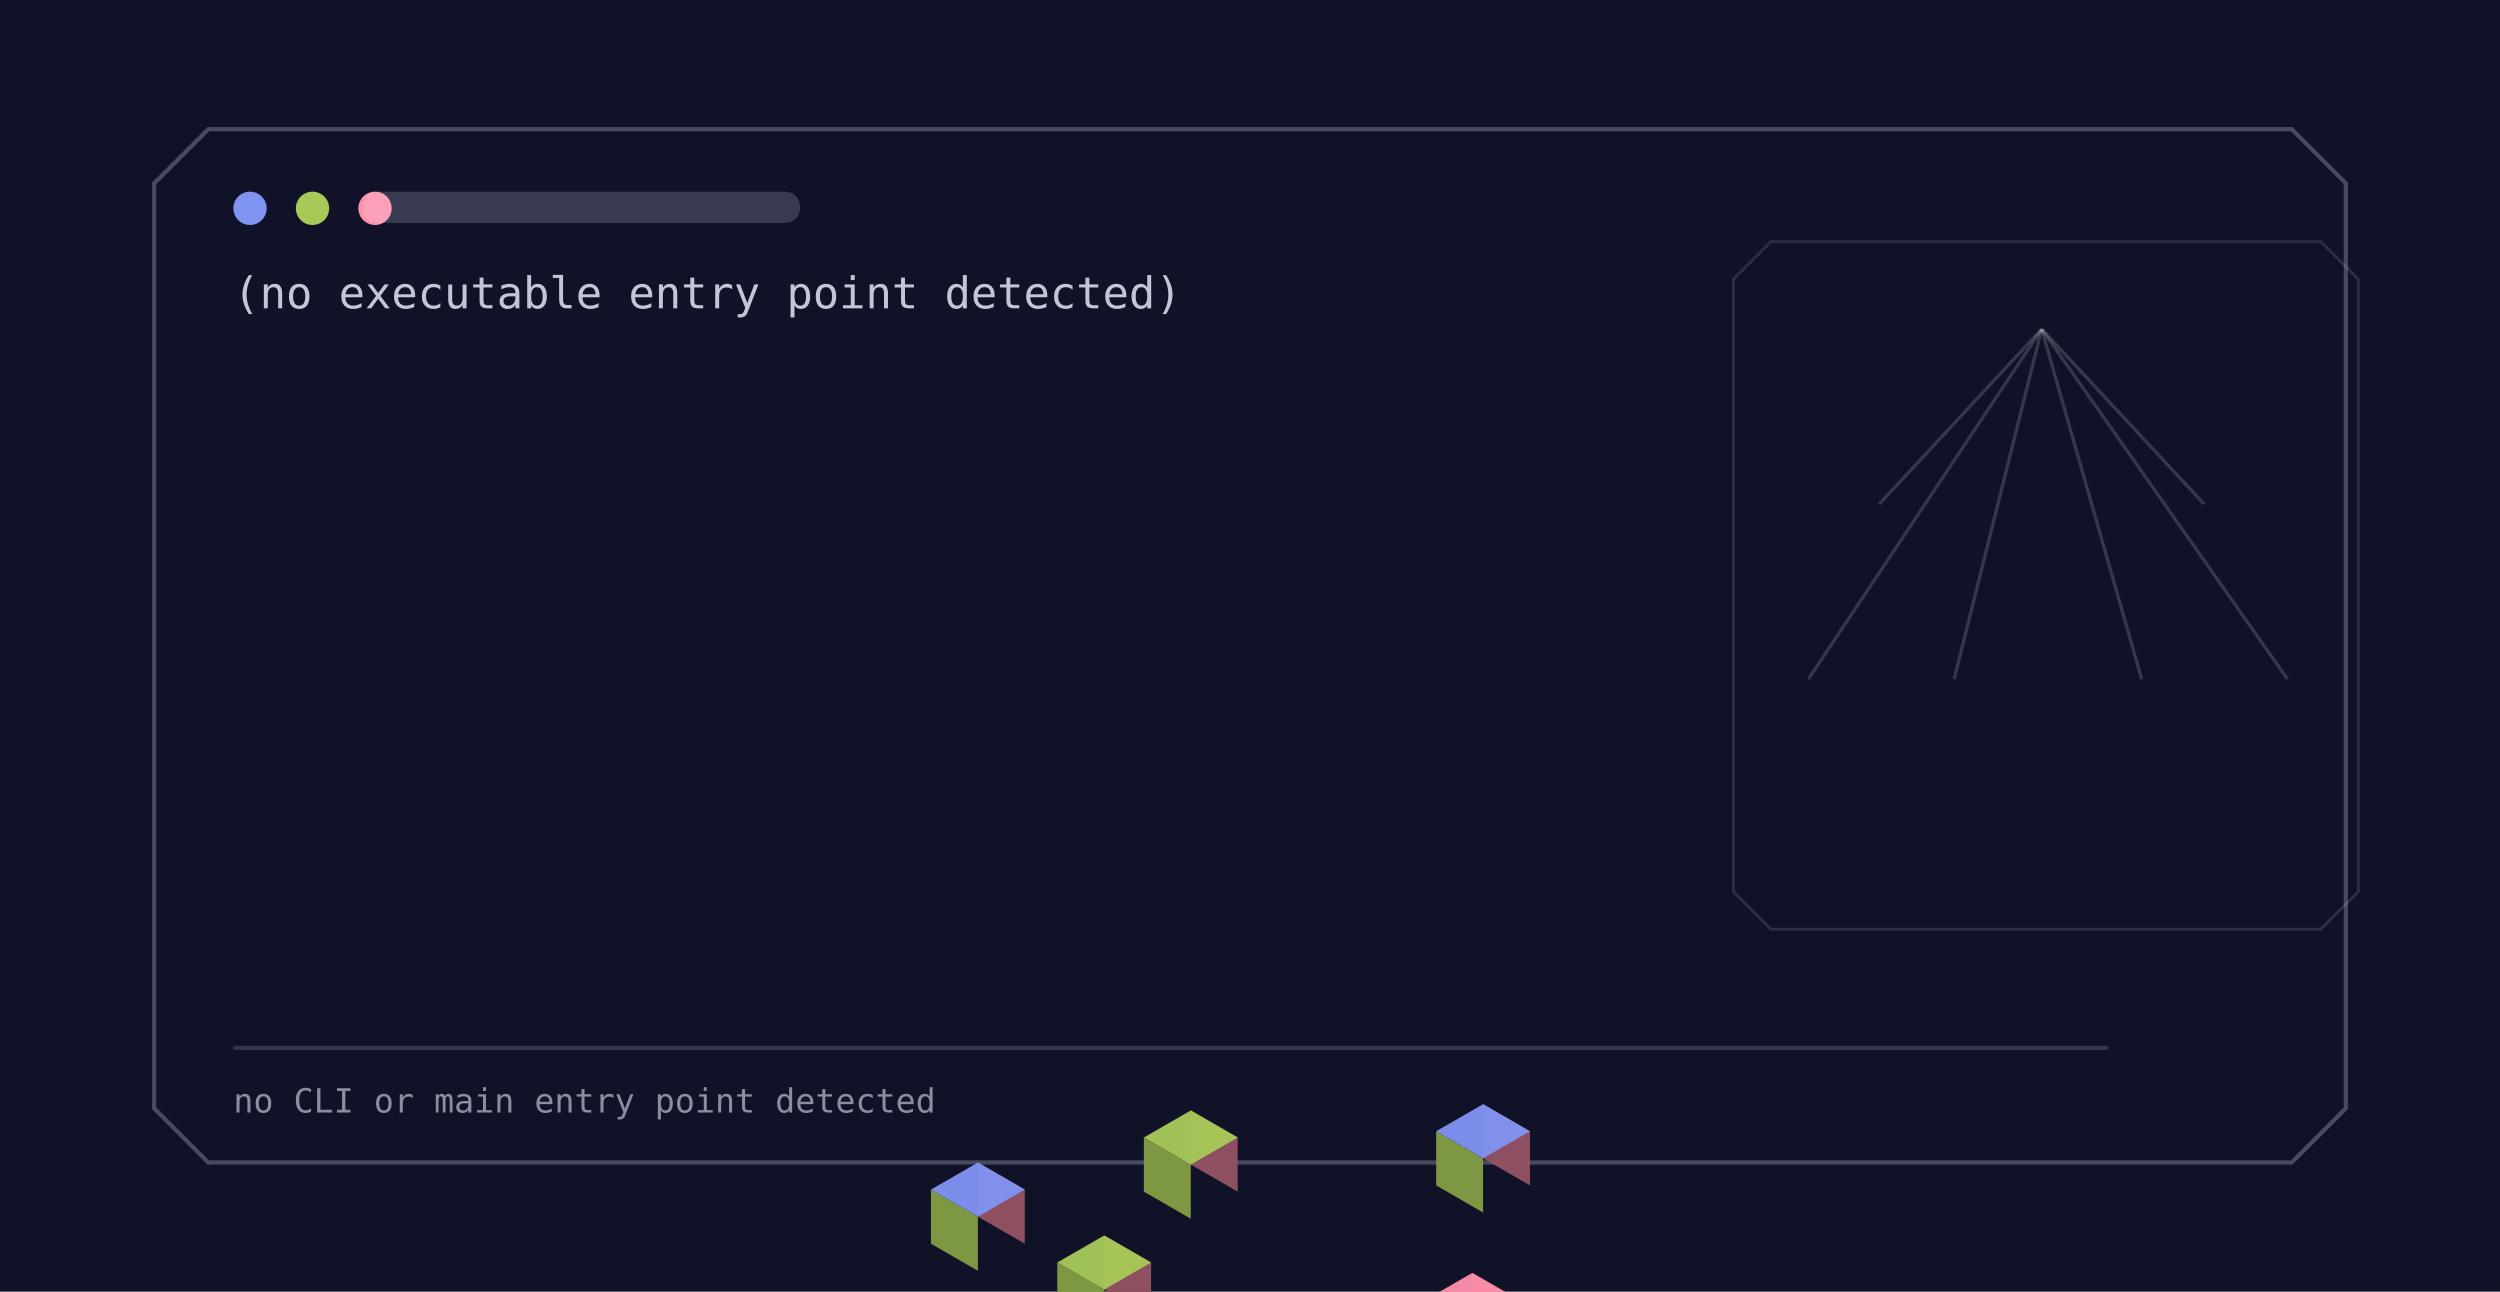
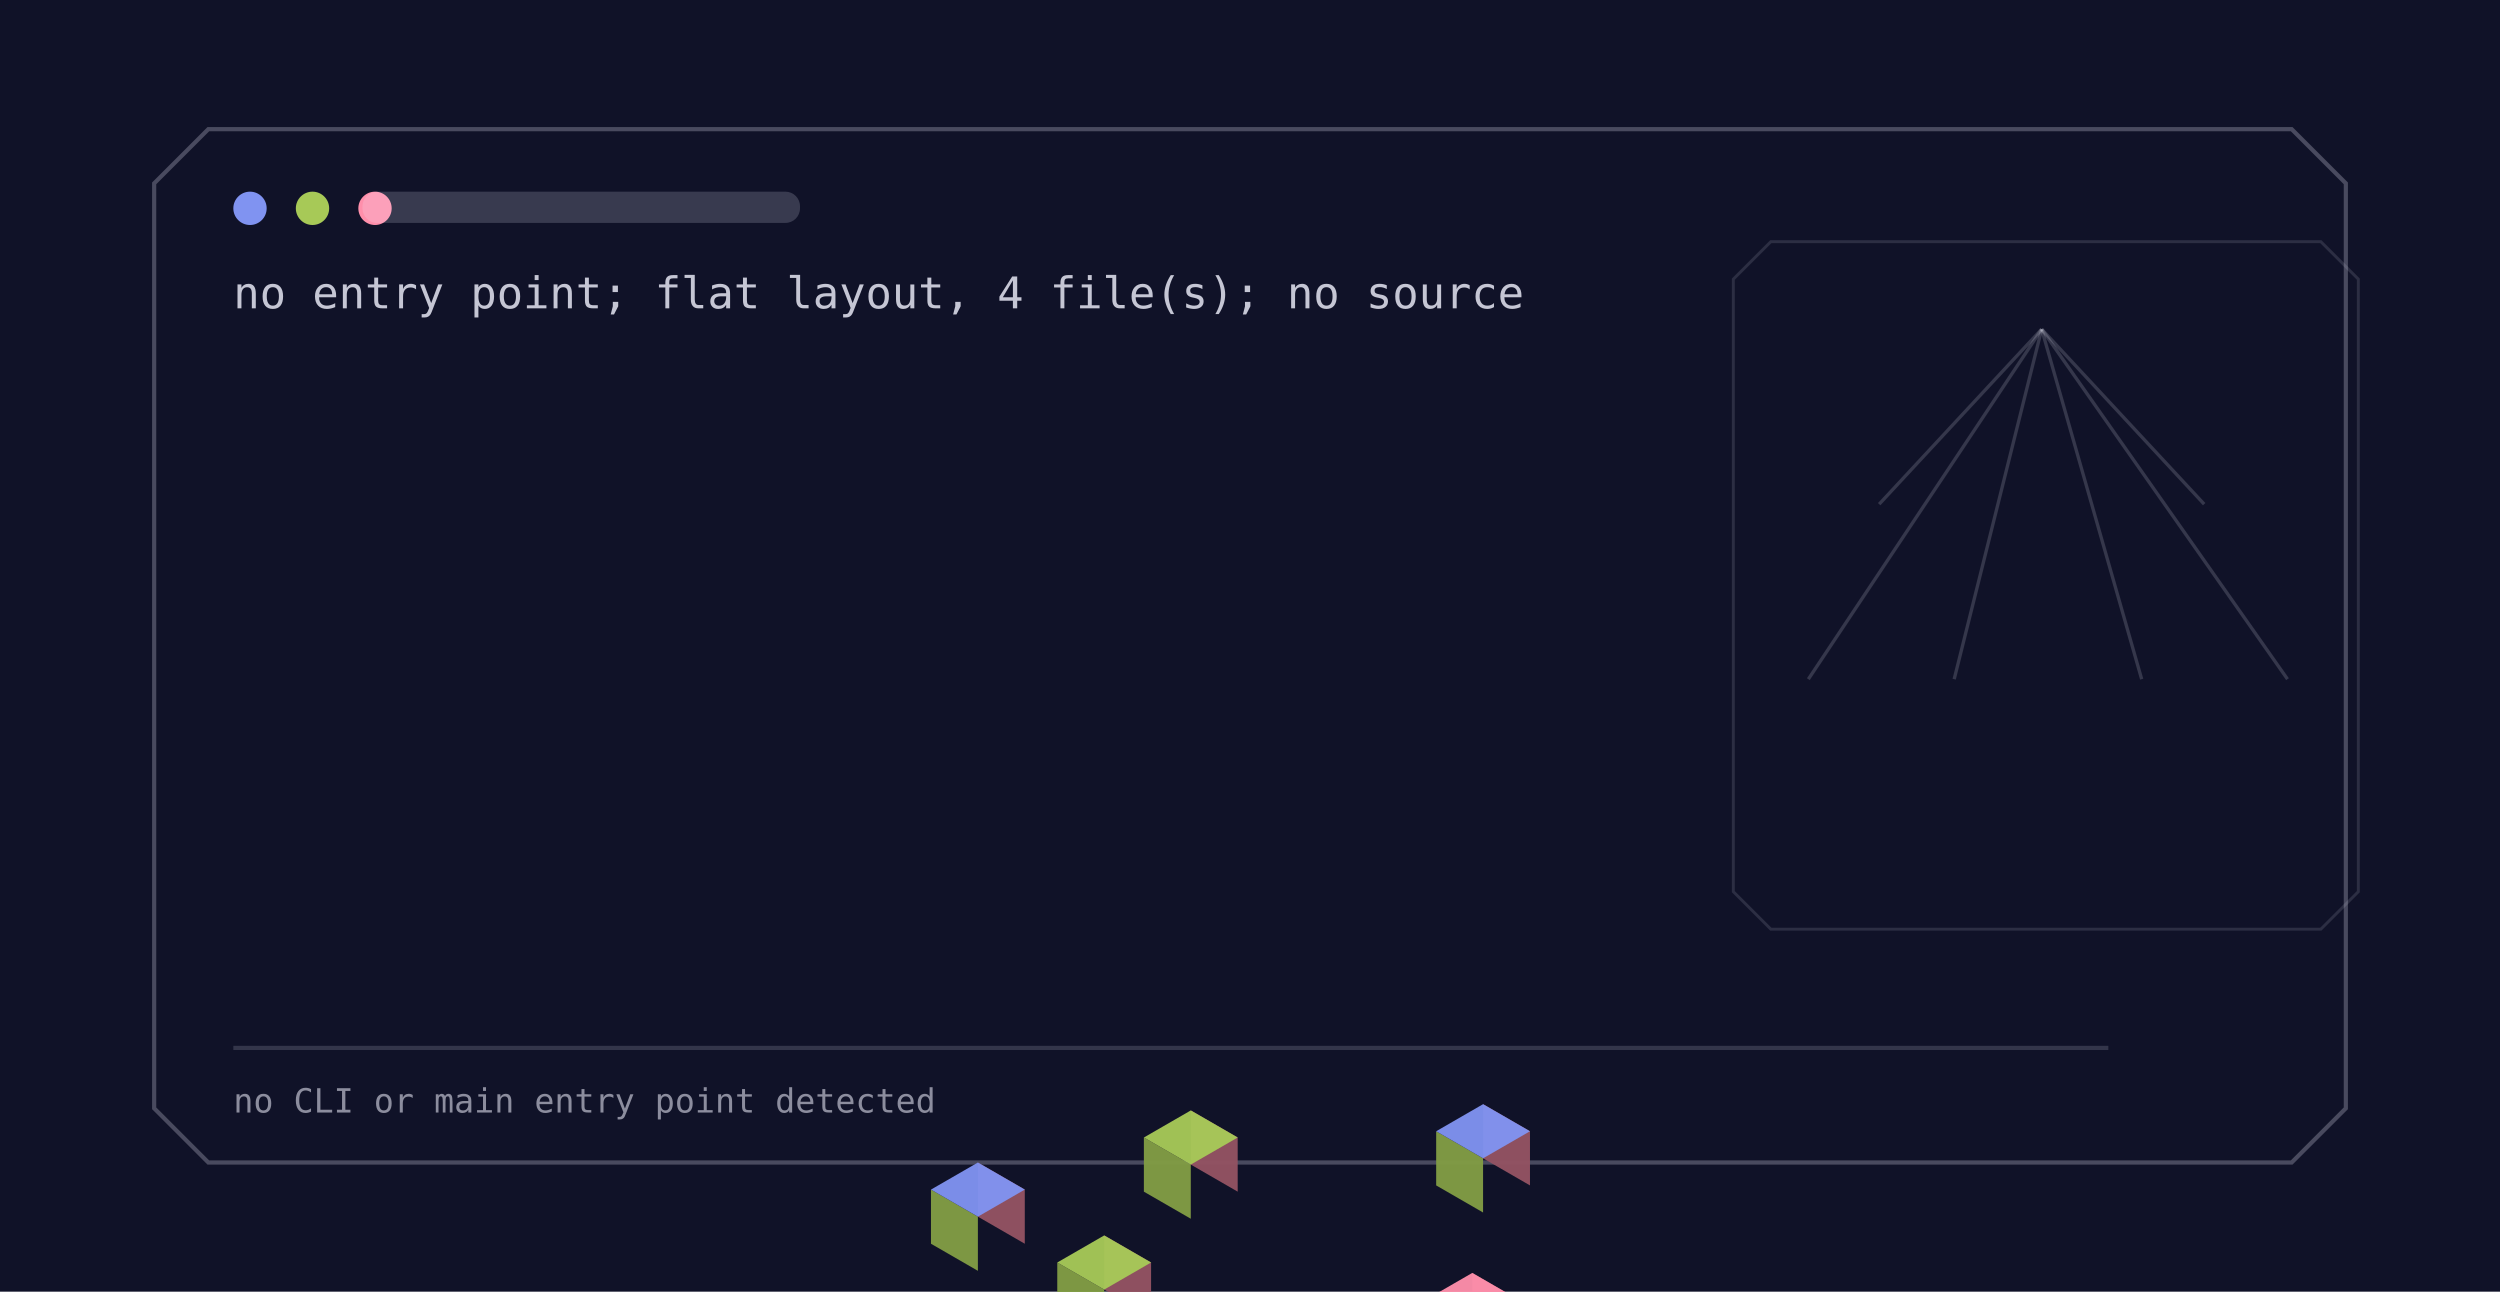
<svg xmlns="http://www.w3.org/2000/svg" viewBox="0 0 1200 620" width="1200" height="620" role="img" aria-label="why-are-you-here command surface">
  <rect width="1200" height="620" fill="#101228" />
  <defs>
    <linearGradient id="gt" x1="0" y1="0" x2="1" y2="1">
      <stop offset="0%" stop-color="#8093f1" />
      <stop offset="100%" stop-color="#a7c957" />
    </linearGradient>
  </defs>
  <path d="M100.00,62.00 H1100.00 L1126.00,88.00 V532.00 L1100.00,558.00 H100.00 L74.00,532.00 V88.00 Z" fill="none" stroke="rgba(242,242,255,0.300)" stroke-width="2.00" opacity="0.85" />
  <circle cx="120.00" cy="100.00" r="8.00" fill="#8093f1" opacity="1.00" />
  <circle cx="150.00" cy="100.00" r="8.00" fill="#a7c957" opacity="1.00" />
  <circle cx="180.00" cy="100.00" r="8.00" fill="#ff8fab" opacity="1.00" />
  <rect x="174.00" y="92.00" width="210.00" height="15.00" rx="7.00" fill="rgba(242,242,255,0.180)" opacity="1.00" />
-   <text x="112" y="148" font-family="ui-monospace,SFMono-Regular,Menlo,monospace" font-size="21" fill="rgba(242,242,255,0.800)">(no executable entry point detected)</text>
+   <text x="112" y="148" font-family="ui-monospace,SFMono-Regular,Menlo,monospace" font-size="21" fill="rgba(242,242,255,0.800)">no entry point; flat layout, 4 file(s); no source</text>
  <path d="M850.00,116.00 H1114.00 L1132.00,134.00 V428.00 L1114.00,446.00 H850.00 L832.00,428.00 V134.00 Z" fill="none" stroke="rgba(242,242,255,0.180)" stroke-width="1.40" opacity="0.70" />
  <line x1="980.00" y1="158.00" x2="902.00" y2="242.00" stroke="rgba(242,242,255,0.300)" stroke-width="1.60" opacity="0.55" />
  <line x1="980.00" y1="158.00" x2="1058.00" y2="242.00" stroke="rgba(242,242,255,0.300)" stroke-width="1.60" opacity="0.55" />
  <line x1="980.00" y1="158.00" x2="868.00" y2="326.00" stroke="rgba(242,242,255,0.300)" stroke-width="1.60" opacity="0.55" />
  <line x1="980.00" y1="158.00" x2="938.00" y2="326.00" stroke="rgba(242,242,255,0.300)" stroke-width="1.60" opacity="0.55" />
  <line x1="980.00" y1="158.00" x2="1028.00" y2="326.00" stroke="rgba(242,242,255,0.300)" stroke-width="1.60" opacity="0.55" />
  <line x1="980.00" y1="158.00" x2="1098.00" y2="326.00" stroke="rgba(242,242,255,0.300)" stroke-width="1.60" opacity="0.55" />
  <polygon points="711.87,556.00 734.39,569.00 734.39,543.00 711.87,530.00" fill="#945363" opacity="0.95" />
  <polygon points="689.36,569.00 711.87,582.00 711.87,556.00 689.36,543.00" fill="#829d44" opacity="0.95" />
  <polygon points="711.87,530.00 734.39,543.00 711.87,556.00 689.36,543.00" fill="#8093f1" opacity="0.95" />
  <polygon points="571.58,559.00 594.09,572.00 594.09,546.00 571.58,533.00" fill="#945363" opacity="0.95" />
  <polygon points="549.06,572.00 571.58,585.00 571.58,559.00 549.06,546.00" fill="#829d44" opacity="0.95" />
  <polygon points="571.58,533.00 594.09,546.00 571.58,559.00 549.06,546.00" fill="#a7c957" opacity="0.95" />
  <polygon points="706.68,637.00 729.19,650.00 729.19,624.00 706.68,611.00" fill="#945363" opacity="0.95" />
  <polygon points="684.16,650.00 706.68,663.00 706.68,637.00 684.16,624.00" fill="#829d44" opacity="0.95" />
  <polygon points="706.68,611.00 729.19,624.00 706.68,637.00 684.16,624.00" fill="#ff8fab" opacity="0.95" />
  <polygon points="469.39,584.00 491.90,597.00 491.90,571.00 469.39,558.00" fill="#945363" opacity="0.95" />
  <polygon points="446.87,597.00 469.39,610.00 469.39,584.00 446.87,571.00" fill="#829d44" opacity="0.95" />
  <polygon points="469.39,558.00 491.90,571.00 469.39,584.00 446.87,571.00" fill="#8093f1" opacity="0.95" />
  <polygon points="530.01,619.00 552.52,632.00 552.52,606.00 530.01,593.00" fill="#945363" opacity="0.95" />
  <polygon points="507.49,632.00 530.01,645.00 530.01,619.00 507.49,606.00" fill="#829d44" opacity="0.95" />
  <polygon points="530.01,593.00 552.52,606.00 530.01,619.00 507.49,606.00" fill="#a7c957" opacity="0.95" />
  <polygon points="607.95,664.00 630.47,677.00 630.47,651.00 607.95,638.00" fill="#945363" opacity="0.95" />
  <polygon points="585.43,677.00 607.95,690.00 607.95,664.00 585.43,651.00" fill="#829d44" opacity="0.95" />
  <polygon points="607.95,638.00 630.47,651.00 607.95,664.00 585.43,651.00" fill="#ff8fab" opacity="0.95" />
  <polygon points="668.57,699.00 691.09,712.00 691.09,686.00 668.57,673.00" fill="#945363" opacity="0.95" />
  <polygon points="646.05,712.00 668.57,725.00 668.57,699.00 646.05,686.00" fill="#829d44" opacity="0.95" />
  <polygon points="668.57,673.00 691.09,686.00 668.57,699.00 646.05,686.00" fill="#8093f1" opacity="0.95" />
  <rect x="112.00" y="502.00" width="900.00" height="2.00" rx="0.00" fill="rgba(242,242,255,0.160)" opacity="1.00" />
  <text x="112" y="534" font-family="ui-monospace,Menlo,monospace" font-size="16" fill="rgba(242,242,255,0.550)">no CLI or main entry point detected</text>
</svg>
